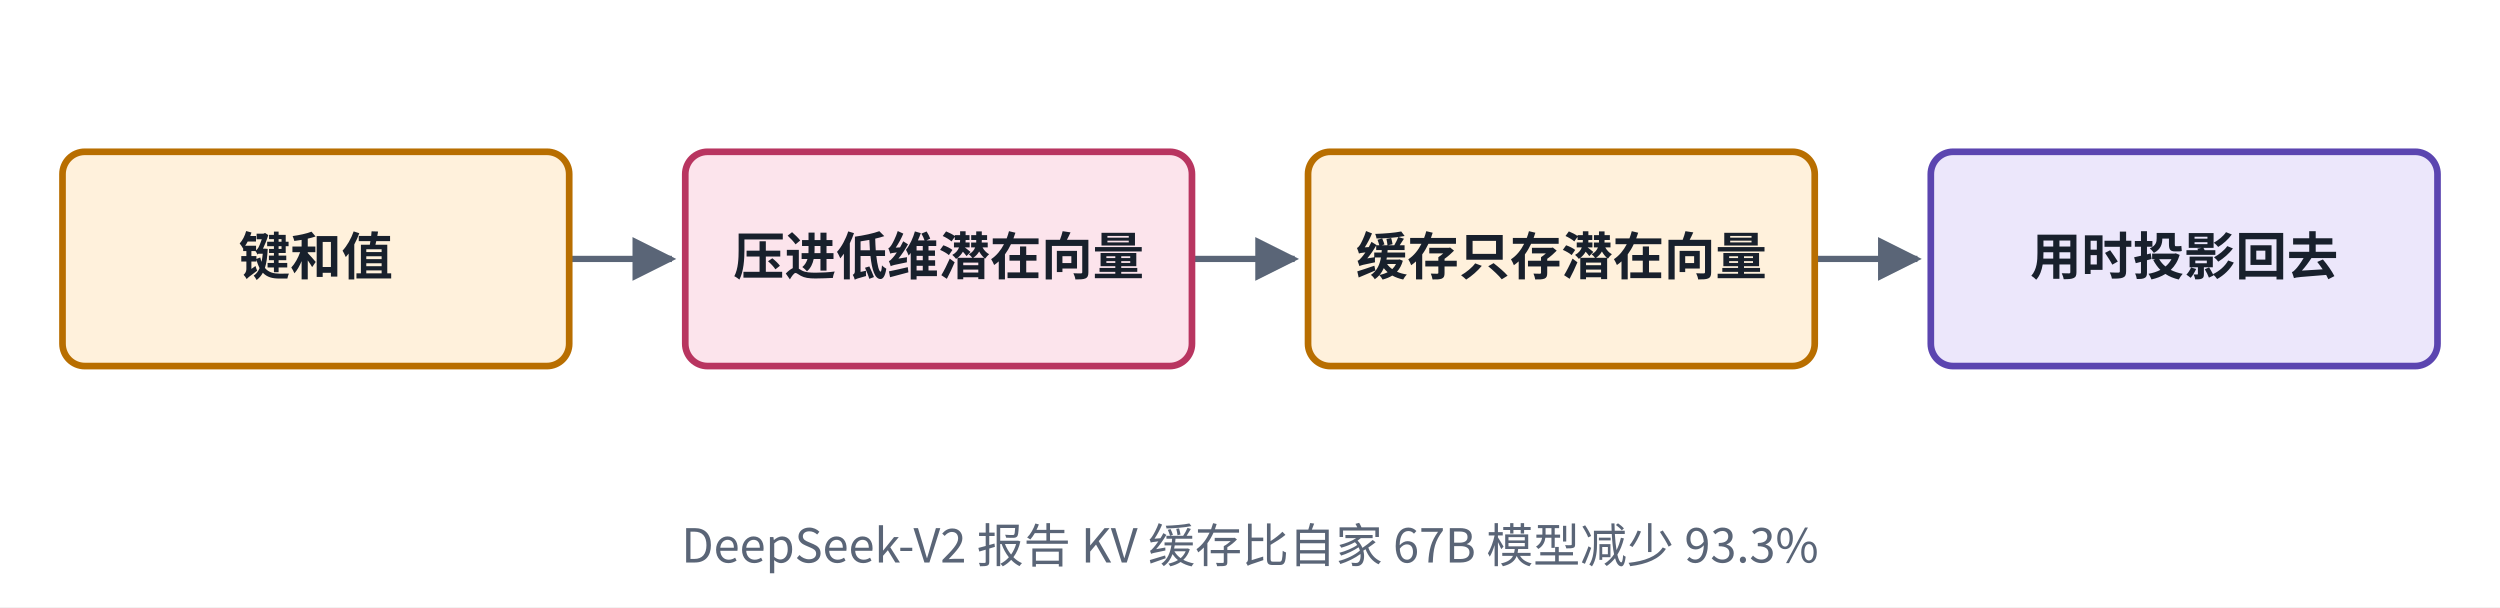
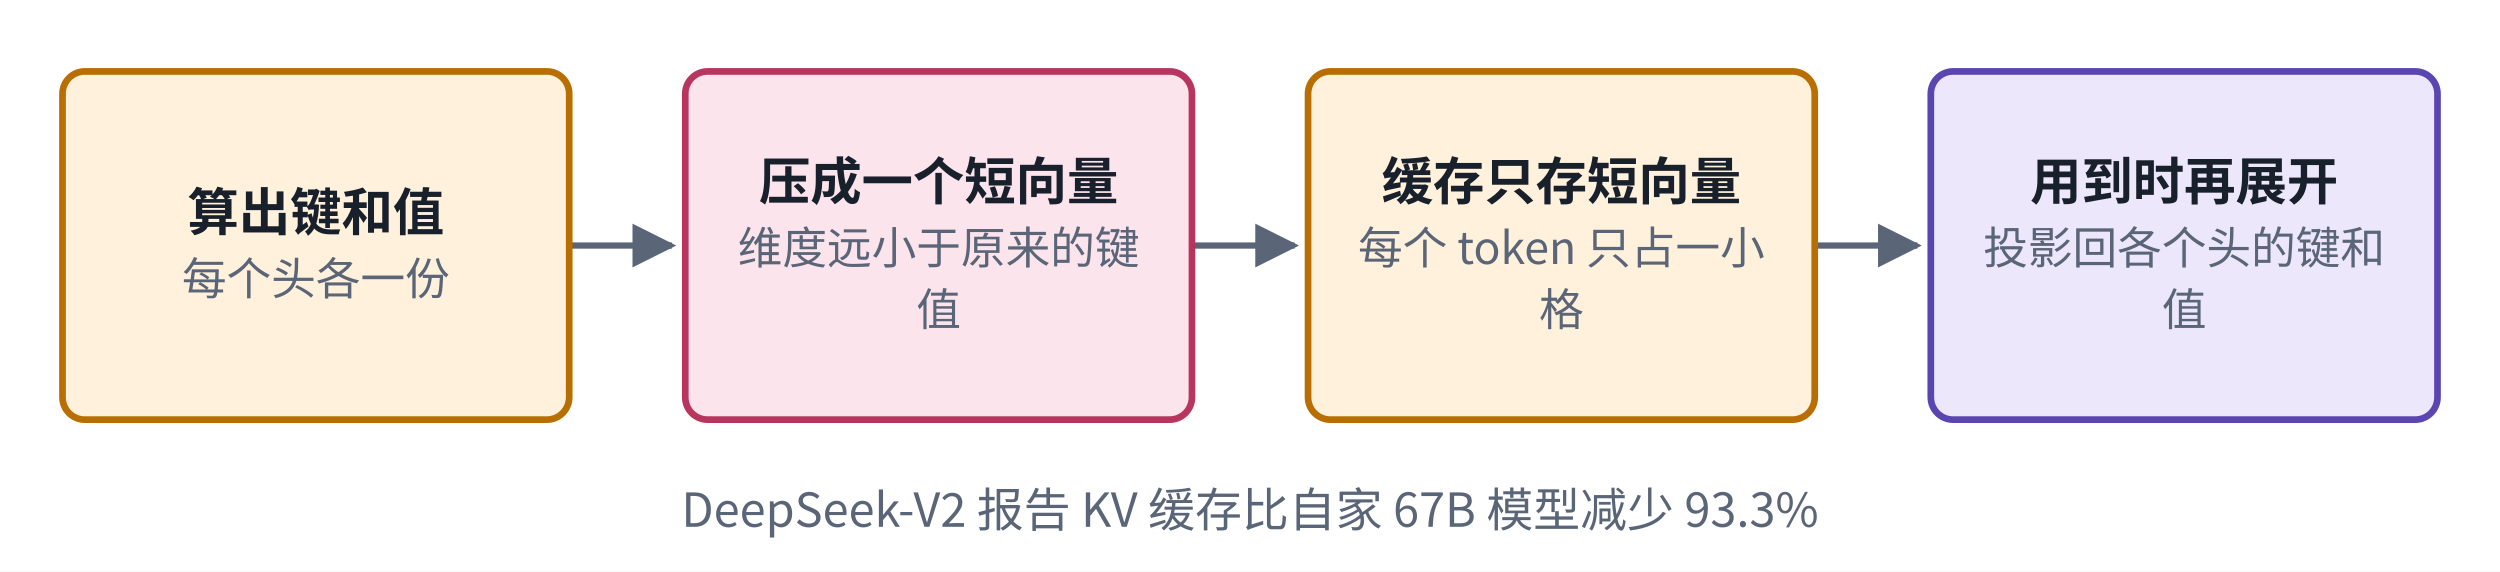
- <svg xmlns="http://www.w3.org/2000/svg" viewBox="0 0 560 136" width="560" height="136" role="img" aria-label="MLA 结构">
+ <svg xmlns="http://www.w3.org/2000/svg" viewBox="0 0 560 128" width="560" height="128" role="img" aria-label="MLA 结构">
  <defs>
    <marker id="ah-cardk3" viewBox="0 0 10 10" refX="9" refY="5" markerWidth="7" markerHeight="7" orient="auto-start-reverse">
      <path d="M0,0 L10,5 L0,10 z" fill="#5A6577" />
    </marker>
  </defs>
-   <rect x="0" y="0" width="560" height="136" fill="#ffffff" />
-   <path d="M127.5,58 L150.5,58" fill="none" stroke="#5A6577" stroke-width="1.4" marker-end="url(#ah-cardk3)" />
-   <path d="M267,58 L290,58" fill="none" stroke="#5A6577" stroke-width="1.4" marker-end="url(#ah-cardk3)" />
-   <path d="M406.5,58 L429.5,58" fill="none" stroke="#5A6577" stroke-width="1.4" marker-end="url(#ah-cardk3)" />
-   <rect x="14" y="34" width="113.5" height="48" rx="5" fill="#FFF1DC" stroke="#B86E00" stroke-width="1.5" />
-   <rect x="153.5" y="34" width="113.5" height="48" rx="5" fill="#FCE4EC" stroke="#B83560" stroke-width="1.5" />
-   <rect x="293" y="34" width="113.5" height="48" rx="5" fill="#FFF1DC" stroke="#B86E00" stroke-width="1.5" />
-   <rect x="432.5" y="34" width="113.5" height="48" rx="5" fill="#ECE7FB" stroke="#5B45B0" stroke-width="1.5" />
-   <text x="70.75" y="61.565" text-anchor="middle" font-size="11.5" font-weight="600" fill="#18202C" font-family="PingFang SC, Noto Sans CJK SC, Microsoft YaHei, sans-serif">键和值</text>
-   <text x="210.25" y="61.565" text-anchor="middle" font-size="11.5" font-weight="600" fill="#18202C" font-family="PingFang SC, Noto Sans CJK SC, Microsoft YaHei, sans-serif">压进低维潜在向量</text>
-   <text x="349.75" y="61.565" text-anchor="middle" font-size="11.5" font-weight="600" fill="#18202C" font-family="PingFang SC, Noto Sans CJK SC, Microsoft YaHei, sans-serif">缓存只存潜在向量</text>
-   <text x="489.25" y="61.565" text-anchor="middle" font-size="11.5" font-weight="600" fill="#18202C" font-family="PingFang SC, Noto Sans CJK SC, Microsoft YaHei, sans-serif">用时投影回去</text>
-   <text x="280" y="126" text-anchor="middle" font-size="10.5" font-weight="500" fill="#5A6577" font-family="PingFang SC, Noto Sans CJK SC, Microsoft YaHei, sans-serif">DeepSeek-V2 报告 KV 缓存比自家 67B 模型减少 93.3%</text>
+   <rect x="0" y="0" width="560" height="128" fill="#ffffff" />
+   <path d="M127.5,55 L150.5,55" fill="none" stroke="#5A6577" stroke-width="1.4" marker-end="url(#ah-cardk3)" />
+   <path d="M267,55 L290,55" fill="none" stroke="#5A6577" stroke-width="1.4" marker-end="url(#ah-cardk3)" />
+   <path d="M406.5,55 L429.5,55" fill="none" stroke="#5A6577" stroke-width="1.4" marker-end="url(#ah-cardk3)" />
+   <rect x="14" y="16" width="113.5" height="78" rx="5" fill="#FFF1DC" stroke="#B86E00" stroke-width="1.5" />
+   <rect x="153.5" y="16" width="113.5" height="78" rx="5" fill="#FCE4EC" stroke="#B83560" stroke-width="1.5" />
+   <rect x="293" y="16" width="113.5" height="78" rx="5" fill="#FFF1DC" stroke="#B86E00" stroke-width="1.5" />
+   <rect x="432.5" y="16" width="113.5" height="78" rx="5" fill="#ECE7FB" stroke="#5B45B0" stroke-width="1.5" />
+   <text x="70.75" y="51.665" text-anchor="middle" font-size="11.5" font-weight="600" fill="#18202C" font-family="PingFang SC, Noto Sans CJK SC, Microsoft YaHei, sans-serif">算出键和值</text>
+   <text x="70.75" y="66.035" text-anchor="middle" font-size="10" font-weight="400" fill="#5A6577" font-family="PingFang SC, Noto Sans CJK SC, Microsoft YaHei, sans-serif">每个头各一份</text>
+   <text x="210.25" y="44.765" text-anchor="middle" font-size="11.5" font-weight="600" fill="#18202C" font-family="PingFang SC, Noto Sans CJK SC, Microsoft YaHei, sans-serif">压成一个短向量</text>
+   <text x="210.25" y="59.135" text-anchor="middle" font-size="10" font-weight="400" fill="#5A6577" font-family="PingFang SC, Noto Sans CJK SC, Microsoft YaHei, sans-serif">维度远小于原来的键</text>
+   <text x="210.25" y="72.935" text-anchor="middle" font-size="10" font-weight="400" fill="#5A6577" font-family="PingFang SC, Noto Sans CJK SC, Microsoft YaHei, sans-serif">值</text>
+   <text x="349.75" y="44.765" text-anchor="middle" font-size="11.5" font-weight="600" fill="#18202C" font-family="PingFang SC, Noto Sans CJK SC, Microsoft YaHei, sans-serif">缓存只存短向量</text>
+   <text x="349.75" y="59.135" text-anchor="middle" font-size="10" font-weight="400" fill="#5A6577" font-family="PingFang SC, Noto Sans CJK SC, Microsoft YaHei, sans-serif">每个 token 只占一小</text>
+   <text x="349.75" y="72.935" text-anchor="middle" font-size="10" font-weight="400" fill="#5A6577" font-family="PingFang SC, Noto Sans CJK SC, Microsoft YaHei, sans-serif">格</text>
+   <text x="489.25" y="44.765" text-anchor="middle" font-size="11.5" font-weight="600" fill="#18202C" font-family="PingFang SC, Noto Sans CJK SC, Microsoft YaHei, sans-serif">用到时再展开</text>
+   <text x="489.25" y="59.135" text-anchor="middle" font-size="10" font-weight="400" fill="#5A6577" font-family="PingFang SC, Noto Sans CJK SC, Microsoft YaHei, sans-serif">投影回各个头的键和</text>
+   <text x="489.25" y="72.935" text-anchor="middle" font-size="10" font-weight="400" fill="#5A6577" font-family="PingFang SC, Noto Sans CJK SC, Microsoft YaHei, sans-serif">值</text>
+   <text x="280" y="118" text-anchor="middle" font-size="10.5" font-weight="500" fill="#5A6577" font-family="PingFang SC, Noto Sans CJK SC, Microsoft YaHei, sans-serif">DeepSeek-V2 报告 KV 缓存比自家 67B 模型减少 93.3%</text>
</svg>
